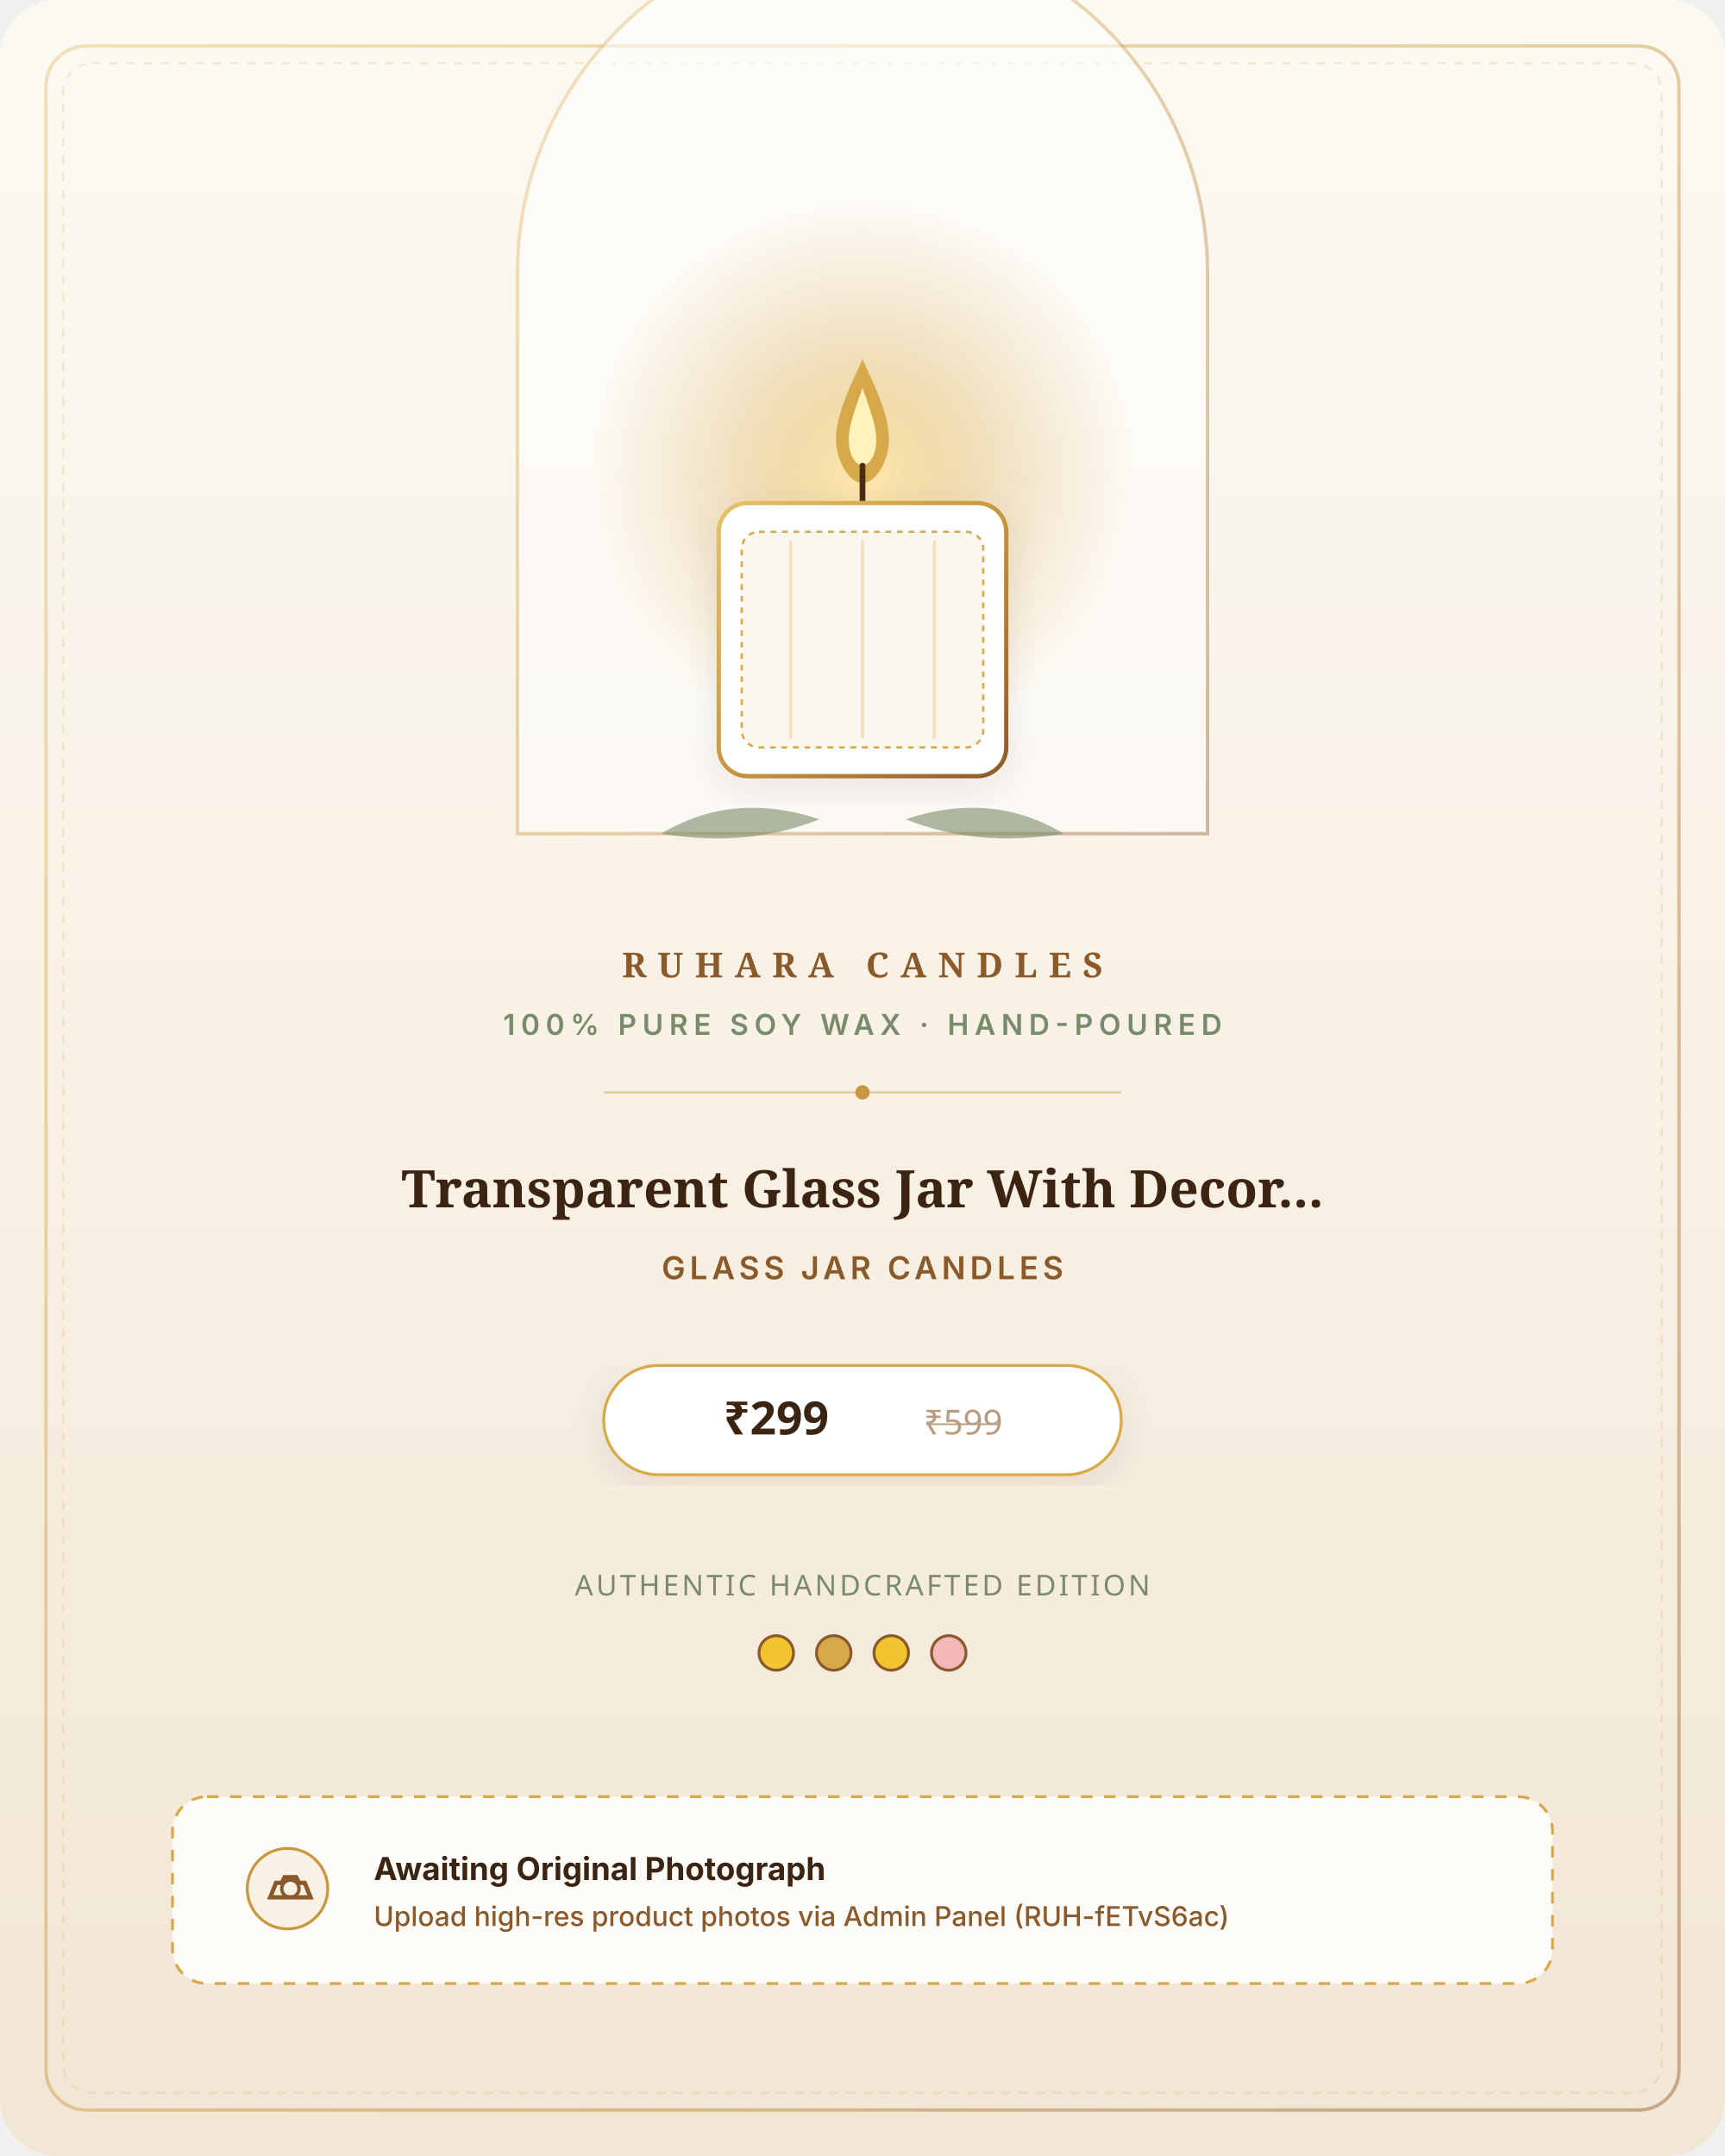
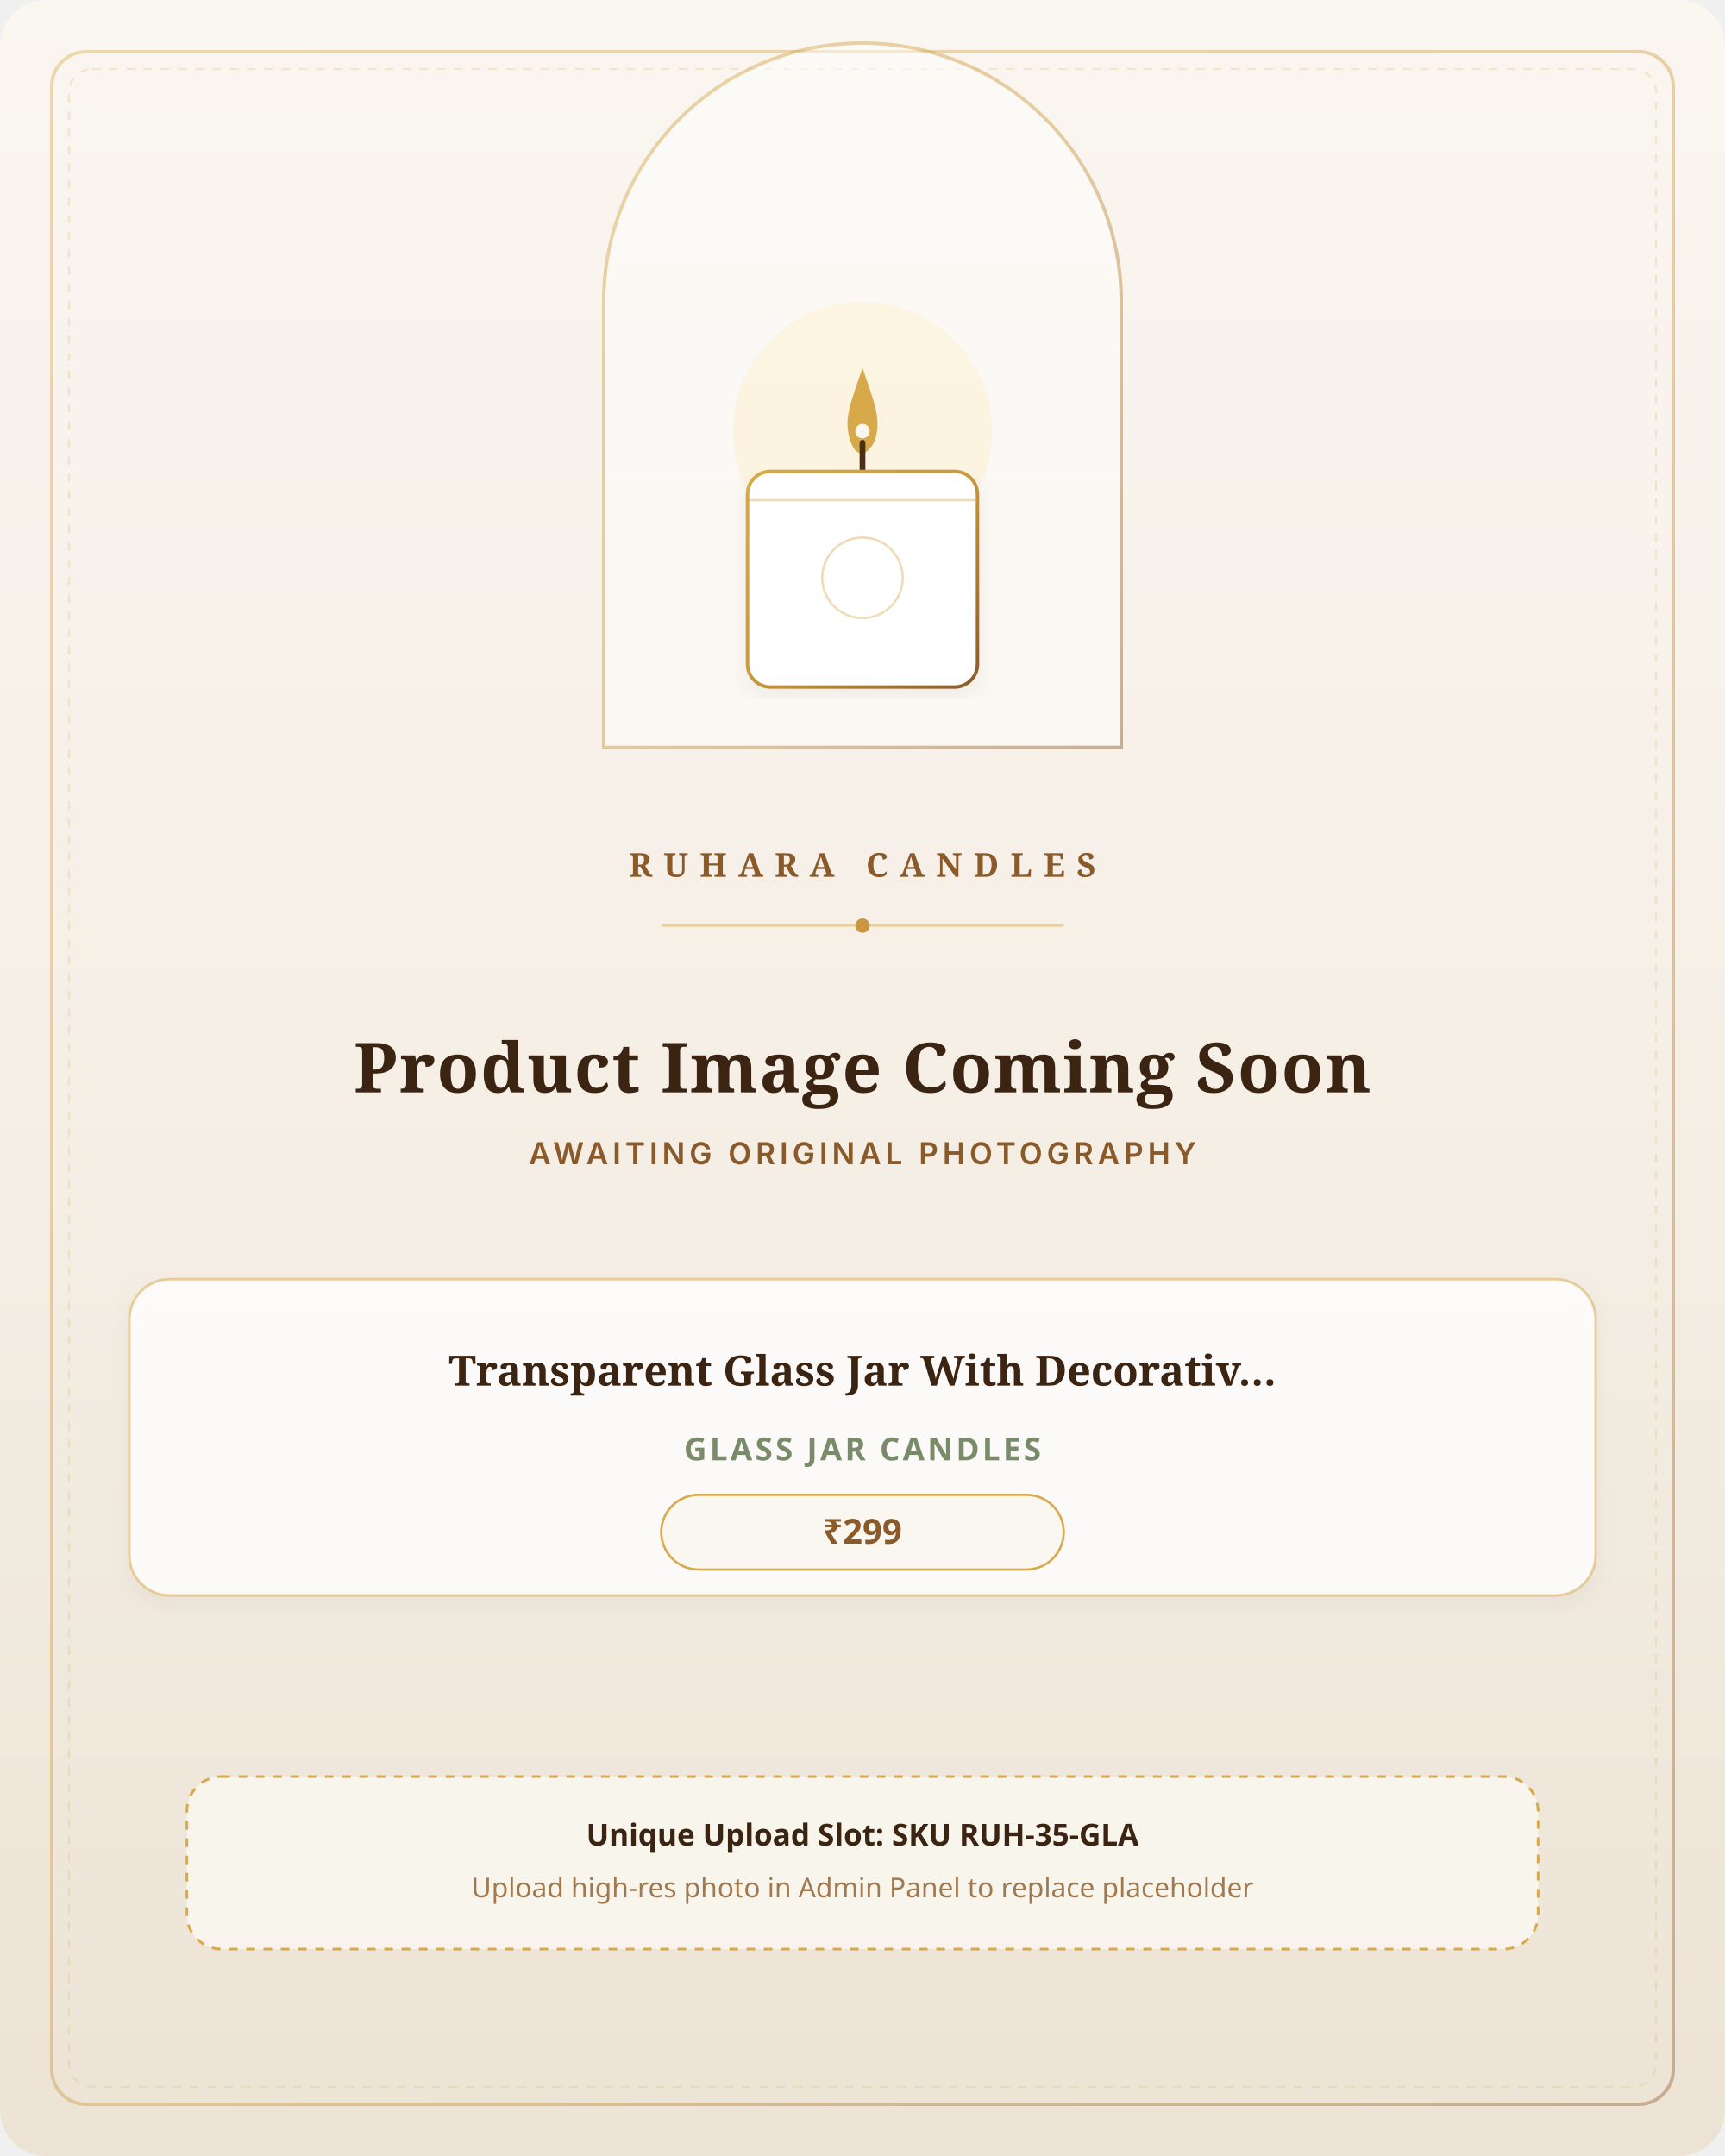
<svg xmlns="http://www.w3.org/2000/svg" viewBox="0 0 600 750" width="600" height="750">
  <defs>
-     <linearGradient id="bgGrad_RUH_fETvS6ac" x1="0%" y1="0%" x2="0%" y2="100%">
-       <stop offset="0%" stop-color="#FCF9F3" />
-       <stop offset="50%" stop-color="#F8F1E5" />
-       <stop offset="100%" stop-color="#F2E6D5" />
+     <linearGradient id="bgGrad_35" x1="0%" y1="0%" x2="0%" y2="100%">
+       <stop offset="0%" stop-color="#FAF6F0" />
+       <stop offset="50%" stop-color="#F5EFE6" />
+       <stop offset="100%" stop-color="#ECE3D4" />
    </linearGradient>
-     <radialGradient id="flameGlow_RUH_fETvS6ac" cx="50%" cy="50%" r="50%">
-       <stop offset="0%" stop-color="#FFE4A0" stop-opacity="0.85" />
-       <stop offset="50%" stop-color="#D8A94A" stop-opacity="0.3" />
-       <stop offset="100%" stop-color="#D8A94A" stop-opacity="0" />
-     </radialGradient>
-     <linearGradient id="goldGrad_RUH_fETvS6ac" x1="0%" y1="0%" x2="100%" y2="100%">
-       <stop offset="0%" stop-color="#E5C16C" />
+     <linearGradient id="goldGrad_35" x1="0%" y1="0%" x2="100%" y2="100%">
+       <stop offset="0%" stop-color="#D8A94A" />
      <stop offset="50%" stop-color="#C9973F" />
      <stop offset="100%" stop-color="#8B5A2B" />
    </linearGradient>
-     <filter id="softShadow_RUH_fETvS6ac" x="-10%" y="-10%" width="120%" height="120%">
-       <feDropShadow dx="0" dy="4" stdDeviation="6" flood-color="#4A2E15" flood-opacity="0.08" />
+     <filter id="cardShadow_35" x="-5%" y="-5%" width="110%" height="110%">
+       <feDropShadow dx="0" dy="3" stdDeviation="4" flood-color="#3B2412" flood-opacity="0.05" />
    </filter>
  </defs>
-   <rect width="600" height="750" rx="20" fill="url(#bgGrad_RUH_fETvS6ac)" />
-   <rect x="16" y="16" width="568" height="718" rx="14" fill="none" stroke="url(#goldGrad_RUH_fETvS6ac)" stroke-width="1.2" stroke-opacity="0.45" />
-   <rect x="22" y="22" width="556" height="706" rx="10" fill="none" stroke="#D8A94A" stroke-width="0.8" stroke-opacity="0.2" stroke-dasharray="3,3" />
-   <path d="M 180,95 A 120,120 0 0,1 420,95 L 420,290 L 180,290 Z" fill="#FFFFFF" fill-opacity="0.5" stroke="url(#goldGrad_RUH_fETvS6ac)" stroke-width="1.2" stroke-opacity="0.4" />
-   <circle cx="300" cy="165" r="95" fill="url(#flameGlow_RUH_fETvS6ac)" />
-   <path d="M 300,125 C 308,142 312,152 307,162 C 303,170 297,170 293,162 C 288,152 292,142 300,125 Z" fill="#D8A94A" />
-   <path d="M 300,135 C 304,146 306,152 304,158 C 302,163 298,163 296,158 C 294,152 296,146 300,135 Z" fill="#FFF2BD" />
-   <line x1="300" y1="162" x2="300" y2="175" stroke="#4A2E15" stroke-width="2" stroke-linecap="round" />
-   <rect x="250" y="175" width="100" height="95" rx="10" fill="#FFFFFF" stroke="url(#goldGrad_RUH_fETvS6ac)" stroke-width="1.5" filter="url(#softShadow_RUH_fETvS6ac)" />
-   <rect x="258" y="185" width="84" height="75" rx="6" fill="#FBF6EE" stroke="#D8A94A" stroke-width="0.8" stroke-dasharray="2,2" />
-   <line x1="275" y1="188" x2="275" y2="257" stroke="#D8A94A" stroke-width="1" stroke-opacity="0.3" />
-   <line x1="300" y1="188" x2="300" y2="257" stroke="#D8A94A" stroke-width="1" stroke-opacity="0.3" />
-   <line x1="325" y1="188" x2="325" y2="257" stroke="#D8A94A" stroke-width="1" stroke-opacity="0.3" />
-   <path d="M 230,290 Q 255,275 285,285 Q 260,295 230,290 Z" fill="#7A8B6A" opacity="0.6" />
-   <path d="M 370,290 Q 345,275 315,285 Q 340,295 370,290 Z" fill="#7A8B6A" opacity="0.6" />
-   <text x="300" y="340" font-family="'Cinzel', 'Playfair Display', 'Cormorant Garamond', Georgia, serif" font-size="12" font-weight="700" fill="#8B5A2B" letter-spacing="4" text-anchor="middle">RUHARA CANDLES</text>
-   <text x="300" y="360" font-family="'DM Sans', 'Inter', sans-serif" font-size="10" font-weight="600" fill="#7A8B6A" letter-spacing="2" text-anchor="middle">100% PURE SOY WAX · HAND-POURED</text>
-   <line x1="210" y1="380" x2="390" y2="380" stroke="#D8A94A" stroke-width="0.8" stroke-opacity="0.5" />
-   <circle cx="300" cy="380" r="2.5" fill="#C9973F" />
-   <text x="300" y="420" font-family="'Cinzel', 'Playfair Display', 'Cormorant Garamond', Georgia, serif" font-size="18" font-weight="700" fill="#3B2412" text-anchor="middle">
-     Transparent Glass Jar With Decor...
-   </text>
-   <text x="300" y="445" font-family="'DM Sans', 'Inter', sans-serif" font-size="11" font-weight="600" fill="#8B5A2B" letter-spacing="1.5" text-anchor="middle">
-     GLASS JAR CANDLES
-   </text>
-   <rect x="210" y="475" width="180" height="38" rx="19" fill="#FFFFFF" stroke="#D8A94A" stroke-width="1" filter="url(#softShadow_RUH_fETvS6ac)" />
-   <text x="270" y="499" font-family="'DM Sans', sans-serif" font-size="16" font-weight="700" fill="#3B2412" text-anchor="middle">₹299</text>
-   <text x="335" y="499" font-family="'DM Sans', sans-serif" font-size="12" font-weight="500" fill="#8B5A2B" opacity="0.6" text-decoration="line-through" text-anchor="middle">₹599</text>
-   <text x="300" y="555" font-family="'DM Sans', sans-serif" font-size="10" font-weight="500" fill="#7A8B6A" letter-spacing="1" text-anchor="middle">AUTHENTIC HANDCRAFTED EDITION</text>
-   <g>
-     <circle cx="270" cy="575" r="6" fill="#F4C430" stroke="#8B5A2B" stroke-width="1" />
-     <circle cx="290" cy="575" r="6" fill="#D8A94A" stroke="#8B5A2B" stroke-width="1" />
-     <circle cx="310" cy="575" r="6" fill="#F4C430" stroke="#8B5A2B" stroke-width="1" />
-     <circle cx="330" cy="575" r="6" fill="#F4B8B8" stroke="#8B5A2B" stroke-width="1" />
-   </g>
-   <rect x="60" y="625" width="480" height="65" rx="12" fill="#FFFFFF" fill-opacity="0.85" stroke="#D8A94A" stroke-width="1" stroke-dasharray="4,4" />
-   <g transform="translate(85, 642)">
-     <circle cx="15" cy="15" r="14" fill="#F8F1E5" stroke="#C9973F" stroke-width="1" />
-     <path d="M 9,18 L 11,13 L 13,13 L 14,11 L 18,11 L 19,13 L 21,13 L 23,18 Z" fill="none" stroke="#8B5A2B" stroke-width="1.5" />
-     <circle cx="16" cy="15" r="3" fill="none" stroke="#8B5A2B" stroke-width="1.2" />
-   </g>
-   <text x="130" y="654" font-family="'DM Sans', 'Inter', sans-serif" font-size="11" font-weight="700" fill="#3B2412">Awaiting Original Photograph</text>
-   <text x="130" y="670" font-family="'DM Sans', 'Inter', sans-serif" font-size="9.5" font-weight="500" fill="#8B5A2B">Upload high-res product photos via Admin Panel (RUH-fETvS6ac)</text>
+   <rect width="600" height="750" rx="16" fill="url(#bgGrad_35)" />
+   <rect x="18" y="18" width="564" height="714" rx="12" fill="none" stroke="url(#goldGrad_35)" stroke-width="1.2" stroke-opacity="0.4" />
+   <rect x="24" y="24" width="552" height="702" rx="8" fill="none" stroke="#D8A94A" stroke-width="0.7" stroke-opacity="0.2" stroke-dasharray="3,3" />
+   <path d="M 210,105 A 90,90 0 0,1 390,105 L 390,260 L 210,260 Z" fill="#FFFFFF" fill-opacity="0.45" stroke="url(#goldGrad_35)" stroke-width="1.2" stroke-opacity="0.45" />
+   <circle cx="300" cy="150" r="45" fill="#FFEAA7" fill-opacity="0.25" />
+   <path d="M 300,128 C 304,140 307,146 304,154 C 301,159 298,159 296,154 C 293,146 296,140 300,128 Z" fill="#D8A94A" />
+   <circle cx="300" cy="150" r="2.5" fill="#FAF6F0" />
+   <line x1="300" y1="154" x2="300" y2="164" stroke="#4A2E15" stroke-width="2" stroke-linecap="round" />
+   <rect x="260" y="164" width="80" height="75" rx="8" fill="#FFFFFF" stroke="url(#goldGrad_35)" stroke-width="1.2" filter="url(#cardShadow_35)" />
+   <line x1="260" y1="174" x2="340" y2="174" stroke="#D8A94A" stroke-width="0.8" stroke-opacity="0.4" />
+   <circle cx="300" cy="201" r="14" fill="none" stroke="#D8A94A" stroke-width="0.8" stroke-opacity="0.4" />
+   <text x="300" y="305" font-family="'Cinzel', 'Playfair Display', Georgia, serif" font-size="11.5" font-weight="700" fill="#8B5A2B" letter-spacing="4" text-anchor="middle">RUHARA CANDLES</text>
+   <line x1="230" y1="322" x2="370" y2="322" stroke="#D8A94A" stroke-width="0.8" stroke-opacity="0.45" />
+   <circle cx="300" cy="322" r="2.5" fill="#C9973F" />
+   <text x="300" y="380" font-family="'Cinzel', 'Playfair Display', Georgia, serif" font-size="24" font-weight="700" fill="#3B2412" text-anchor="middle" letter-spacing="0.5">Product Image Coming Soon</text>
+   <text x="300" y="405" font-family="'DM Sans', 'Inter', sans-serif" font-size="10.5" font-weight="600" fill="#8B5A2B" letter-spacing="1.5" text-anchor="middle">AWAITING ORIGINAL PHOTOGRAPHY</text>
+   <rect x="45" y="445" width="510" height="110" rx="14" fill="#FFFFFF" fill-opacity="0.8" stroke="#D8A94A" stroke-width="0.9" stroke-opacity="0.5" filter="url(#cardShadow_35)" />
+   <text x="300" y="482" font-family="'Cinzel', 'Playfair Display', Georgia, serif" font-size="14.5" font-weight="700" fill="#3B2412" text-anchor="middle">Transparent Glass Jar With Decorativ…</text>
+   <text x="300" y="508" font-family="'DM Sans', sans-serif" font-size="11" font-weight="600" fill="#7A8B6A" letter-spacing="1" text-anchor="middle">GLASS JAR CANDLES</text>
+   <rect x="230" y="520" width="140" height="26" rx="13" fill="#FAF6F0" stroke="#D8A94A" stroke-width="0.8" />
+   <text x="300" y="537" font-family="'DM Sans', sans-serif" font-size="12" font-weight="700" fill="#8B5A2B" text-anchor="middle">₹299</text>
+   <rect x="65" y="618" width="470" height="60" rx="12" fill="#FAF6F0" fill-opacity="0.9" stroke="#D8A94A" stroke-width="0.9" stroke-dasharray="3,3" />
+   <text x="300" y="642" font-family="'DM Sans', sans-serif" font-size="10.5" font-weight="700" fill="#3B2412" text-anchor="middle">Unique Upload Slot: SKU RUH-35-GLA</text>
+   <text x="300" y="660" font-family="'DM Sans', sans-serif" font-size="9.5" font-weight="500" fill="#8B5A2B" opacity="0.8" text-anchor="middle">Upload high-res photo in Admin Panel to replace placeholder</text>
</svg>
